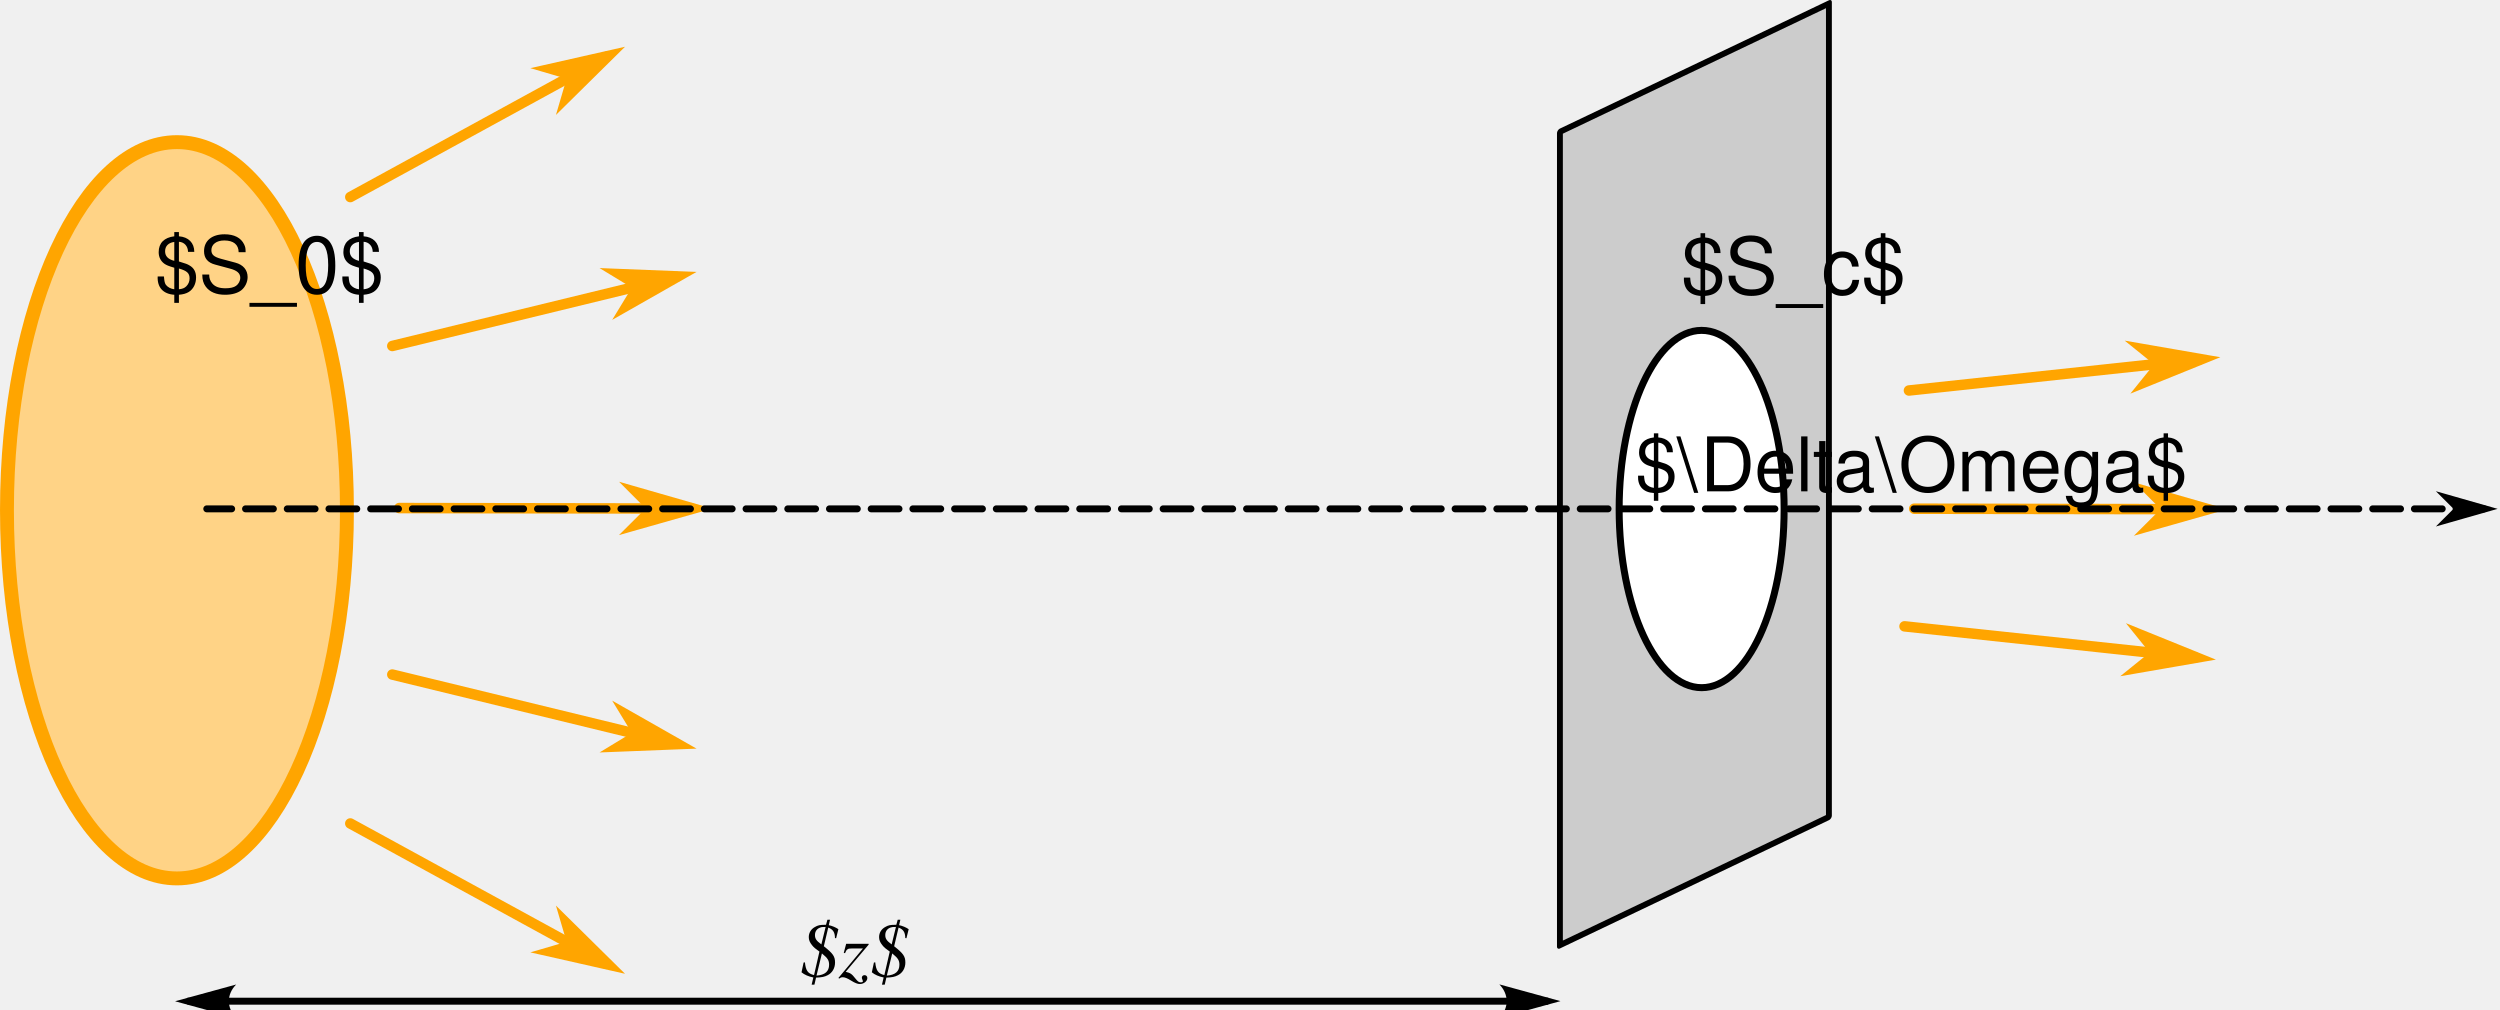
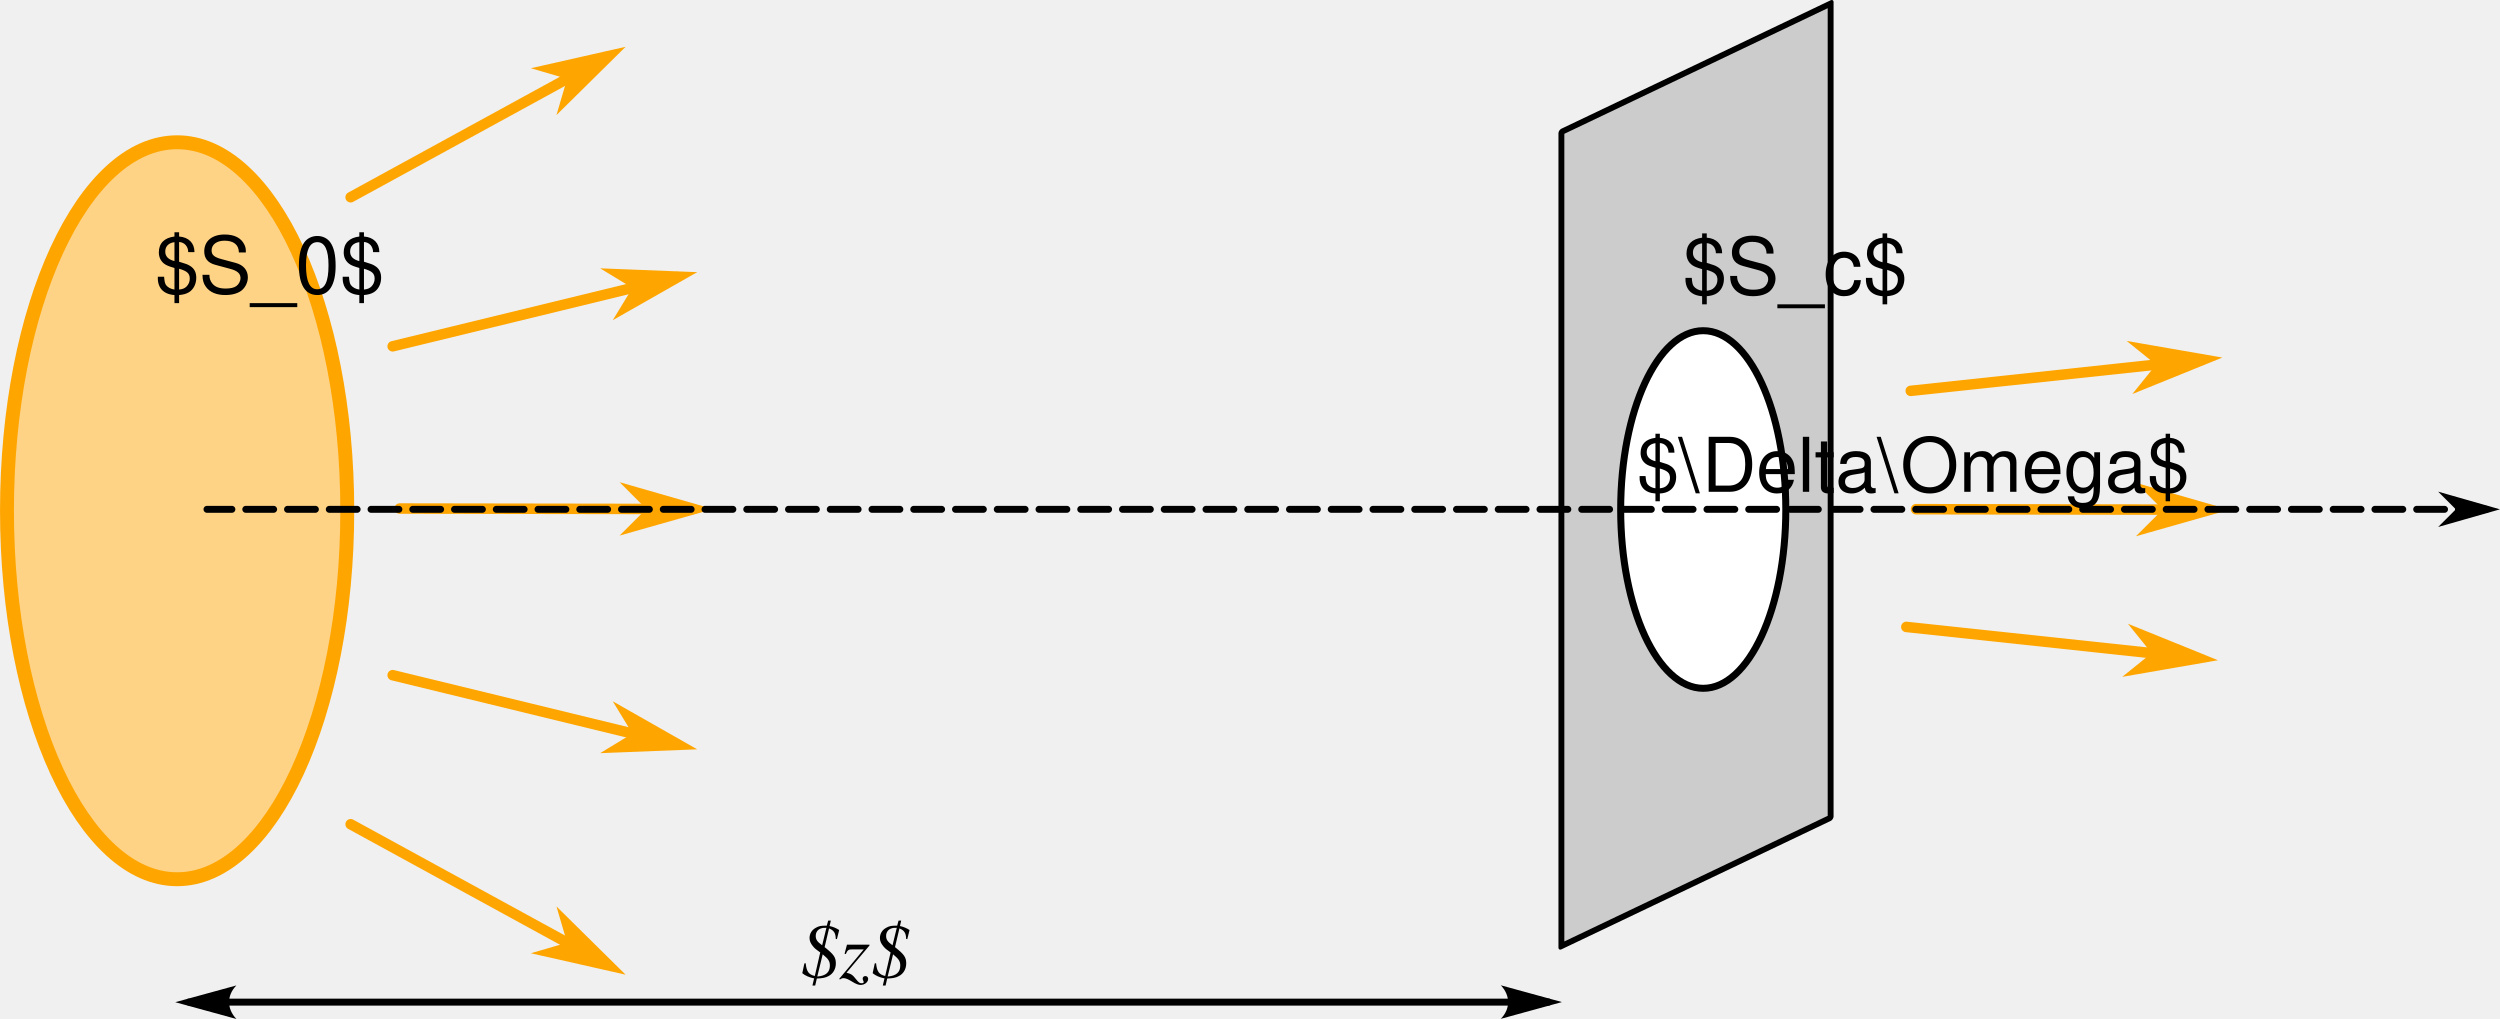
- <svg xmlns="http://www.w3.org/2000/svg" width="142.721mm" height="57.622mm" viewBox="0 0 505.706 204.172" id="svg4471" version="1.1">
+ <svg xmlns="http://www.w3.org/2000/svg" width="142.587mm" height="58.117mm" viewBox="0 0 505.228 205.928" id="svg4471" version="1.1">
  <defs id="defs4473">
    <marker orient="auto" refY="0" refX="0" id="marker1316" style="overflow:visible">
      <path id="path1003" d="M 0,0 5,-5 -12.5,0 5,5 Z" style="fill:#ffa500;fill-opacity:1;fill-rule:evenodd;stroke:#ffa500;stroke-width:1pt;stroke-opacity:1" transform="matrix(0.4,0,0,0.4,4,0)" />
    </marker>
    <marker orient="auto" refY="0" refX="0" id="Arrow1Sstart" style="overflow:visible">
      <path id="path1009" d="M 0,0 5,-5 -12.5,0 5,5 Z" style="fill:#ffa500;fill-opacity:1;fill-rule:evenodd;stroke:#ffa500;stroke-width:1pt;stroke-opacity:1" transform="matrix(0.2,0,0,0.2,1.2,0)" />
    </marker>
    <marker orient="auto" refY="0" refX="0" id="Arrow1Mend" style="overflow:visible">
      <path id="path5178" d="M 0,0 5,-5 -12.5,0 5,5 Z" style="fill:#737373;fill-opacity:1;fill-rule:evenodd;stroke:#000000;stroke-width:1pt;stroke-opacity:1" transform="matrix(-0.4,0,0,-0.4,-4,0)" />
    </marker>
    <marker orient="auto" refY="0" refX="0" id="Arrow1Mstart" style="overflow:visible">
      <path id="path5117" d="M 0,0 5,-5 -12.5,0 5,5 Z" style="fill-rule:evenodd;stroke:#000000;stroke-width:1pt;marker-start:none" transform="matrix(0.4,0,0,0.4,4,0)" />
    </marker>
    <marker orient="auto" refY="0" refX="0" id="marker4424" style="overflow:visible">
      <path id="path4426" d="M 0,0 5,-5 -12.5,0 5,5 Z" style="fill-rule:evenodd;stroke:#000000;stroke-width:1pt;marker-start:none" transform="matrix(0.4,0,0,0.4,4,0)" />
    </marker>
    <marker orient="auto" refY="0" refX="0" id="marker4428" style="overflow:visible">
      <path id="path4430" d="M 0,0 5,-5 -12.5,0 5,5 Z" style="fill-rule:evenodd;stroke:#000000;stroke-width:1pt;marker-start:none" transform="matrix(0.4,0,0,0.4,4,0)" />
    </marker>
    <marker orient="auto" refY="0" refX="0" id="marker4432" style="overflow:visible">
      <path id="path4434" d="M 0,0 5,-5 -12.5,0 5,5 Z" style="fill-rule:evenodd;stroke:#000000;stroke-width:1pt;marker-start:none" transform="matrix(0.4,0,0,0.4,4,0)" />
    </marker>
    <marker orient="auto" refY="0" refX="0" id="marker4436" style="overflow:visible">
      <path id="path4438" d="M 0,0 5,-5 -12.5,0 5,5 Z" style="fill-rule:evenodd;stroke:#000000;stroke-width:1pt;marker-start:none" transform="matrix(0.4,0,0,0.4,4,0)" />
    </marker>
    <marker orient="auto" refY="0" refX="0" id="marker1316-5" style="overflow:visible">
      <path id="path1003-3" d="M 0,0 5,-5 -12.5,0 5,5 Z" style="fill:#ffa500;fill-opacity:1;fill-rule:evenodd;stroke:#ffa500;stroke-width:1pt;stroke-opacity:1" transform="matrix(0.4,0,0,0.4,4,0)" />
    </marker>
    <marker orient="auto" refY="0" refX="0" id="marker1316-5-6" style="overflow:visible">
      <path id="path1003-3-2" d="M 0,0 5,-5 -12.5,0 5,5 Z" style="fill:#ffa500;fill-opacity:1;fill-rule:evenodd;stroke:#ffa500;stroke-width:1pt;stroke-opacity:1" transform="matrix(0.4,0,0,0.4,4,0)" />
    </marker>
    <marker orient="auto" refY="0" refX="0" id="marker1316-5-6-1" style="overflow:visible">
      <path id="path1003-3-2-2" d="M 0,0 5,-5 -12.5,0 5,5 Z" style="fill:#ffa500;fill-opacity:1;fill-rule:evenodd;stroke:#ffa500;stroke-width:1pt;stroke-opacity:1" transform="matrix(0.4,0,0,0.4,4,0)" />
    </marker>
    <marker orient="auto" refY="0" refX="0" id="marker1316-7" style="overflow:visible">
      <path id="path1003-0" d="M 0,0 5,-5 -12.5,0 5,5 Z" style="fill:#ffa500;fill-opacity:1;fill-rule:evenodd;stroke:#ffa500;stroke-width:1pt;stroke-opacity:1" transform="matrix(0.4,0,0,0.4,4,0)" />
    </marker>
    <marker orient="auto" refY="0" refX="0" id="marker1316-5-9" style="overflow:visible">
      <path id="path1003-3-3" d="M 0,0 5,-5 -12.5,0 5,5 Z" style="fill:#ffa500;fill-opacity:1;fill-rule:evenodd;stroke:#ffa500;stroke-width:1pt;stroke-opacity:1" transform="matrix(0.4,0,0,0.4,4,0)" />
    </marker>
    <marker orient="auto" refY="0" refX="0" id="marker1316-5-6-2" style="overflow:visible">
      <path id="path1003-3-2-6" d="M 0,0 5,-5 -12.5,0 5,5 Z" style="fill:#ffa500;fill-opacity:1;fill-rule:evenodd;stroke:#ffa500;stroke-width:1pt;stroke-opacity:1" transform="matrix(0.4,0,0,0.4,4,0)" />
    </marker>
    <marker orient="auto" refY="0" refX="0" id="marker1316-5-8" style="overflow:visible">
      <path id="path1003-3-7" d="M 0,0 5,-5 -12.5,0 5,5 Z" style="fill:#ffa500;fill-opacity:1;fill-rule:evenodd;stroke:#ffa500;stroke-width:1pt;stroke-opacity:1" transform="matrix(0.4,0,0,0.4,4,0)" />
    </marker>
    <marker orient="auto" refY="0" refX="0" id="marker1316-5-6-2-0" style="overflow:visible">
      <path id="path1003-3-2-6-2" d="M 0,0 5,-5 -12.5,0 5,5 Z" style="fill:#ffa500;fill-opacity:1;fill-rule:evenodd;stroke:#ffa500;stroke-width:1pt;stroke-opacity:1" transform="matrix(0.4,0,0,0.4,4,0)" />
    </marker>
    <marker orient="auto" refY="0" refX="0" id="marker1316-5-8-3" style="overflow:visible">
      <path id="path1003-3-7-7" d="M 0,0 5,-5 -12.5,0 5,5 Z" style="fill:#ffa500;fill-opacity:1;fill-rule:evenodd;stroke:#ffa500;stroke-width:1pt;stroke-opacity:1" transform="matrix(0.4,0,0,0.4,4,0)" />
    </marker>
    <marker orient="auto" refY="0" refX="0" id="Arrow2Mstart" style="overflow:visible">
      <path id="path4459" style="fill-rule:evenodd;stroke-width:0.625;stroke-linejoin:round" d="M 8.719,4.034 -2.207,0.016 8.719,-4.002 c -1.745,2.372 -1.735,5.617 -6e-7,8.035 z" transform="scale(0.6)" />
    </marker>
    <marker orient="auto" refY="0" refX="0" id="Arrow2Mend" style="overflow:visible">
      <path id="path4462" style="fill-rule:evenodd;stroke-width:0.625;stroke-linejoin:round" d="M 8.719,4.034 -2.207,0.016 8.719,-4.002 c -1.745,2.372 -1.735,5.617 -6e-7,8.035 z" transform="scale(-0.6)" />
    </marker>
  </defs>
  <g id="layer1" transform="translate(263.2,-567.7143)">
    <g id="g7473" transform="matrix(0,0.4534333,-0.4534333,0,677.7857,441.0113)" style="stroke:#000000;stroke-width:4.135;stroke-miterlimit:4;stroke-dasharray:16.54, 8.27;stroke-dashoffset:0;stroke-opacity:1" />
    <g id="g108">
      <g id="g84">
        <path id="path4910" d="m -140.44,579.18 -51.899,28.393" style="fill:none;fill-opacity:1;fill-rule:evenodd;stroke:#ffa500;stroke-width:2.125;stroke-linecap:round;stroke-linejoin:round;stroke-miterlimit:4;stroke-dasharray:none;stroke-opacity:1;marker-start:url(#marker1316)" />
        <path style="color:#000000;fill:#ffd386;fill-opacity:1;stroke:#ffa500;stroke-width:2.812;stroke-linecap:round;stroke-linejoin:round;stroke-miterlimit:4;stroke-dasharray:none;stroke-dashoffset:0;stroke-opacity:1;marker:none" d="m -193.021,670.933 c 0,10.282 -0.962,20.077 -2.702,28.986 -1.74,8.909 -4.258,16.933 -7.369,23.671 -3.111,6.738 -6.816,12.191 -10.93,15.959 -4.114,3.768 -8.637,5.852 -13.385,5.852 -4.748,0 -9.271,-2.084 -13.385,-5.852 -4.114,-3.768 -7.819,-9.221 -10.93,-15.959 -3.111,-6.738 -5.629,-14.761 -7.369,-23.671 -1.74,-8.909 -2.702,-18.705 -2.702,-28.986 0,-10.282 0.962,-20.077 2.702,-28.986 1.74,-8.909 4.258,-16.933 7.369,-23.671 3.111,-6.738 6.816,-12.191 10.93,-15.959 4.114,-3.768 8.637,-5.852 13.385,-5.852 4.748,0 9.271,2.084 13.385,5.852 4.114,3.768 7.819,9.221 10.93,15.959 3.111,6.738 5.629,14.761 7.369,23.671 1.74,8.909 2.702,18.704 2.702,28.986 z" id="shapes-f09.svgpath1932-3" />
        <path id="path4910-5" d="m -126.365,623.705 -57.479,13.993" style="fill:none;fill-opacity:1;fill-rule:evenodd;stroke:#ffa500;stroke-width:2.125;stroke-linecap:round;stroke-linejoin:round;stroke-miterlimit:4;stroke-dasharray:none;stroke-opacity:1;marker-start:url(#marker1316-5)" />
        <path id="path4910-5-9" d="m -123.291,670.584 -59.142,-0.098" style="fill:none;fill-opacity:1;fill-rule:evenodd;stroke:#ffa500;stroke-width:2.125;stroke-linecap:round;stroke-linejoin:round;stroke-miterlimit:4;stroke-dasharray:none;stroke-opacity:1;marker-start:url(#marker1316-5-6)" />
        <path id="path4910-6" d="m -140.44,762.683 -51.899,-28.393" style="fill:none;fill-opacity:1;fill-rule:evenodd;stroke:#ffa500;stroke-width:2.125;stroke-linecap:round;stroke-linejoin:round;stroke-miterlimit:4;stroke-dasharray:none;stroke-opacity:1;marker-start:url(#marker1316-7)" />
        <path id="path4910-5-0" d="m -126.365,718.158 -57.479,-13.993" style="fill:none;fill-opacity:1;fill-rule:evenodd;stroke:#ffa500;stroke-width:2.125;stroke-linecap:round;stroke-linejoin:round;stroke-miterlimit:4;stroke-dasharray:none;stroke-opacity:1;marker-start:url(#marker1316-5-9)" />
      </g>
      <g id="g91">
        <rect style="fill:#cccccc;stroke:#000000;stroke-width:1.316;stroke-linecap:round;stroke-linejoin:round;stroke-miterlimit:4;stroke-dasharray:none;stroke-dashoffset:0;stroke-opacity:1" id="rect1368" width="60.284" height="164.532" x="57.994" y="619.348" transform="matrix(0.9025953,-0.4304901,0,1,0,0)" />
        <path style="color:#000000;fill:#ffffff;stroke:#000000;stroke-width:1.417;stroke-linecap:round;stroke-linejoin:round;stroke-miterlimit:4;stroke-dasharray:none;stroke-dashoffset:0;stroke-opacity:1;marker:none" d="m 97.697,670.68 c 0,4.989 -0.467,9.743 -1.311,14.066 -0.844,4.323 -2.066,8.217 -3.576,11.487 -1.51,3.27 -3.308,5.916 -5.304,7.745 -1.996,1.829 -4.191,2.84 -6.495,2.84 -2.304,0 -4.499,-1.011 -6.495,-2.84 -1.996,-1.829 -3.794,-4.475 -5.304,-7.744 -1.51,-3.27 -2.732,-7.163 -3.576,-11.487 -0.844,-4.323 -1.311,-9.077 -1.311,-14.066 0,-4.99 0.467,-9.743 1.311,-14.066 0.844,-4.323 2.066,-8.217 3.576,-11.487 1.51,-3.27 3.308,-5.916 5.304,-7.745 1.996,-1.829 4.191,-2.84 6.495,-2.84 2.304,0 4.499,1.011 6.495,2.84 1.996,1.829 3.794,4.475 5.304,7.745 1.51,3.27 2.732,7.163 3.576,11.487 0.844,4.323 1.311,9.077 1.311,14.066 z" id="shapes-f09.svgpath1932" />
        <path id="path4910-5-9-1" d="m 183.156,670.716 -59.142,-0.098" style="fill:none;fill-opacity:1;fill-rule:evenodd;stroke:#ffa500;stroke-width:2.125;stroke-linecap:round;stroke-linejoin:round;stroke-miterlimit:4;stroke-dasharray:none;stroke-opacity:1;marker-start:url(#marker1316-5-6-2)" />
        <path id="path4910-5-92" d="m 181.77,640.418 -58.822,6.287" style="fill:none;fill-opacity:1;fill-rule:evenodd;stroke:#ffa500;stroke-width:2.125;stroke-linecap:round;stroke-linejoin:round;stroke-miterlimit:4;stroke-dasharray:none;stroke-opacity:1;marker-start:url(#marker1316-5-8)" />
        <path id="path4910-5-92-9" d="m 180.877,700.699 -58.822,-6.287" style="fill:none;fill-opacity:1;fill-rule:evenodd;stroke:#ffa500;stroke-width:2.125;stroke-linecap:round;stroke-linejoin:round;stroke-miterlimit:4;stroke-dasharray:none;stroke-opacity:1;marker-start:url(#marker1316-5-8-3)" />
      </g>
      <path style="fill:#737373;fill-opacity:1;fill-rule:evenodd;stroke:#000000;stroke-width:1.406;stroke-linecap:round;stroke-linejoin:round;stroke-miterlimit:4;stroke-dasharray:5.625, 2.812;stroke-dashoffset:0;stroke-opacity:1;marker-start:url(#Arrow1Mstart)" d="M 239.257,670.645 H -221.373" id="path7475" />
      <path id="path4356" d="M 124,57.612 H 343" style="fill:none;stroke:#000000;stroke-width:1.5;stroke-linecap:butt;stroke-linejoin:miter;stroke-miterlimit:4;stroke-dasharray:none;stroke-opacity:1;marker-start:url(#Arrow2Mstart);marker-end:url(#Arrow2Mend)" transform="matrix(1.256841,0,0,0.9375,-381.1381,716.227)" />
    </g>
    <g id="g76">
      <text id="text3934-6" y="765.466" x="-101.566" style="font-style:normal;font-variant:normal;font-weight:normal;font-stretch:normal;line-height:0%;font-family:'Nimbus Sans L';-inkscape-font-specification:Sans;letter-spacing:0px;word-spacing:0px;fill:#000000;fill-opacity:1;stroke:none" xml:space="preserve">
        <tspan style="font-style:italic;font-variant:normal;font-weight:normal;font-stretch:normal;font-size:16px;line-height:1.25;font-family:'Nimbus Roman No9 L';-inkscape-font-specification:'Nimbus Roman No9 L Italic'" y="765.466" x="-101.566" id="tspan3936-2">$z$</tspan>
      </text>
      <text id="text3934-6-7" y="626.966" x="-231.945" style="font-style:normal;font-variant:normal;font-weight:normal;font-stretch:normal;line-height:0%;font-family:'Nimbus Sans L';-inkscape-font-specification:Sans;letter-spacing:0px;word-spacing:0px;fill:#000000;fill-opacity:1;stroke:none" xml:space="preserve">
        <tspan style="font-style:normal;font-variant:normal;font-weight:normal;font-stretch:normal;font-size:16px;line-height:1.25;font-family:'Nimbus Sans L';-inkscape-font-specification:'Nimbus Sans L'" y="626.966" x="-231.945" id="tspan3936-2-1">$S_0$</tspan>
      </text>
      <text id="text3934-6-7-6" y="627.198" x="76.787" style="font-style:normal;font-variant:normal;font-weight:normal;font-stretch:normal;font-size:12px;line-height:0%;font-family:'Nimbus Sans L';-inkscape-font-specification:Sans;letter-spacing:0px;word-spacing:0px;fill:#000000;fill-opacity:1;stroke:none;stroke-width:1" xml:space="preserve">
        <tspan style="font-style:normal;font-variant:normal;font-weight:normal;font-stretch:normal;font-size:16px;line-height:1.25;font-family:'Nimbus Sans L';-inkscape-font-specification:'Nimbus Sans L';stroke-width:1" y="627.198" x="76.787" id="tspan3936-2-1-7">$S_c$</tspan>
      </text>
      <text id="text5570" y="667.103" x="67.54" style="font-style:normal;font-variant:normal;font-weight:normal;font-stretch:normal;font-size:15.234px;line-height:125%;font-family:'Nimbus Sans L';-inkscape-font-specification:Sans;letter-spacing:0px;word-spacing:0px;fill:#000000;fill-opacity:1;stroke:none;stroke-width:0.938px;stroke-linecap:butt;stroke-linejoin:miter;stroke-opacity:1" xml:space="preserve">
        <tspan style="stroke-width:0.938px" y="667.103" x="67.54" id="tspan5568">$\Delta\Omega$</tspan>
      </text>
    </g>
  </g>
</svg>
